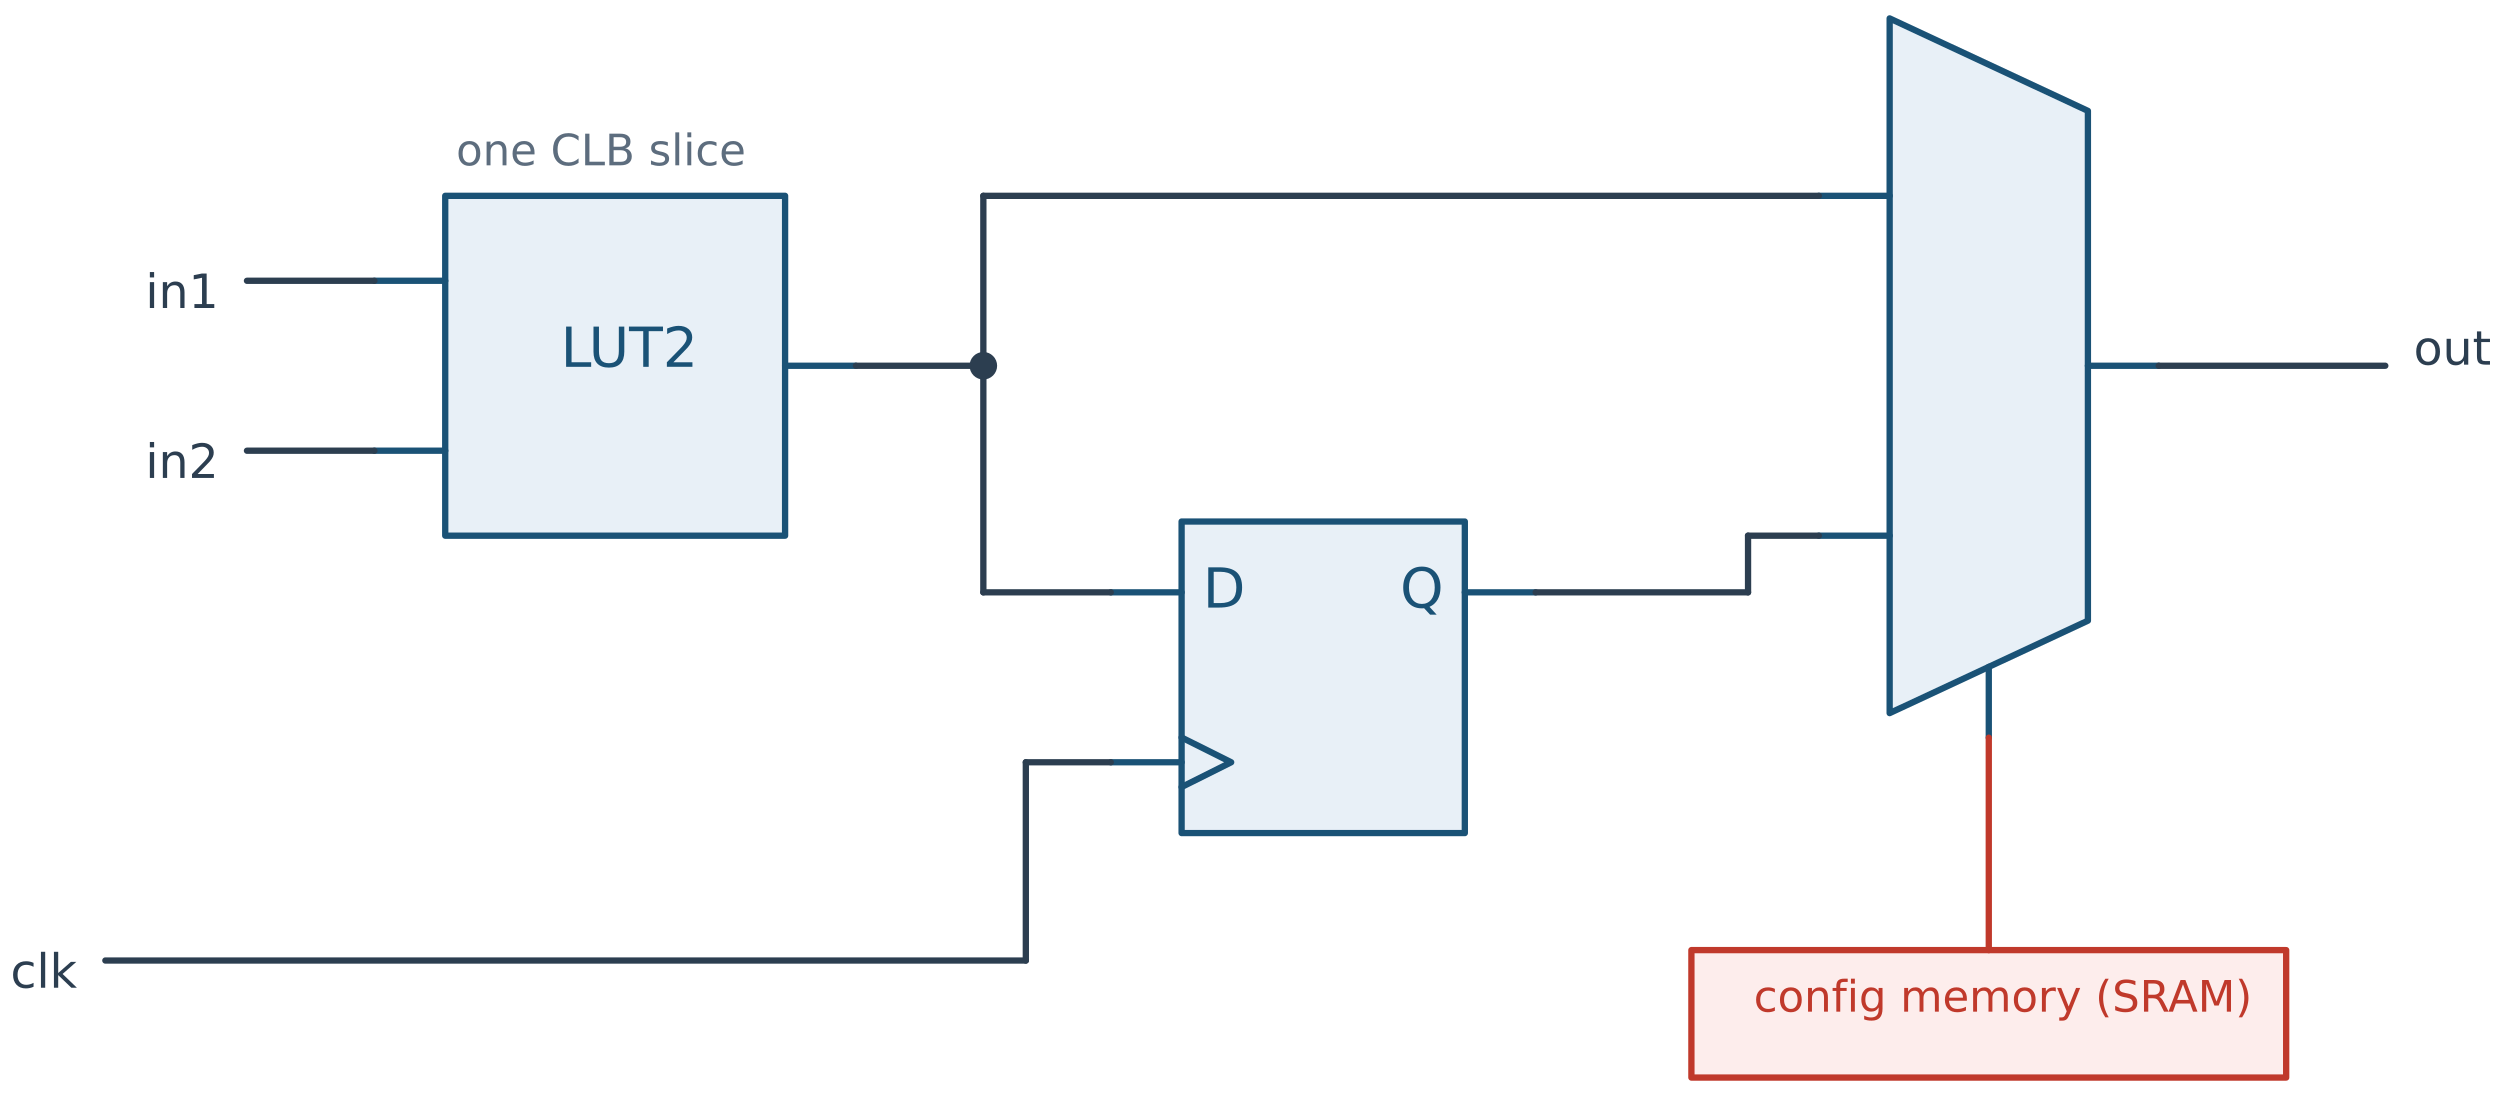
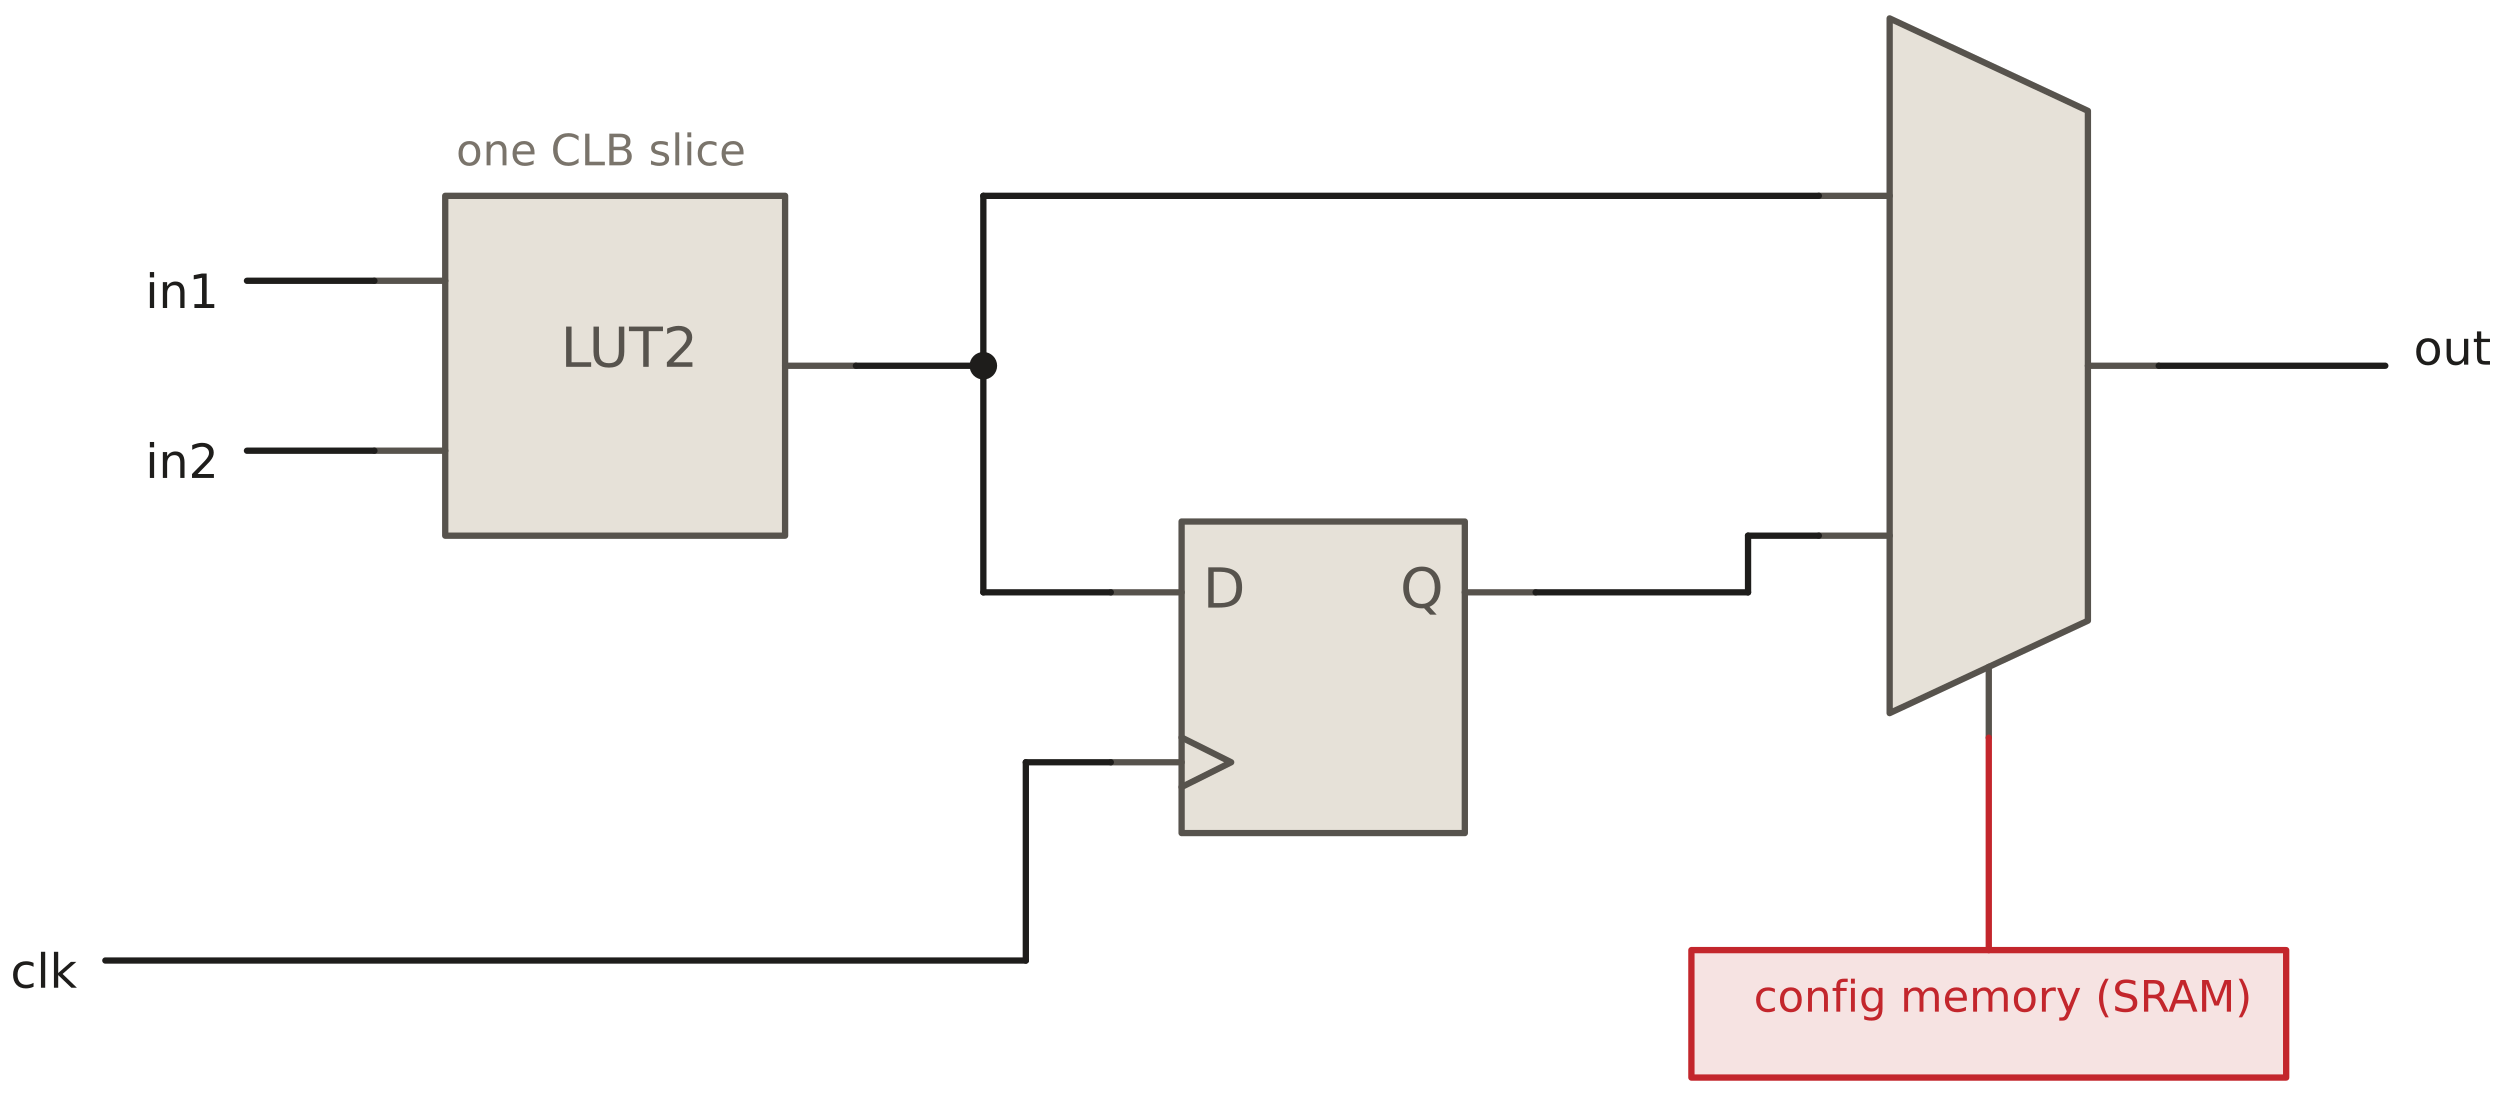
<svg xmlns="http://www.w3.org/2000/svg" xmlns:xlink="http://www.w3.org/1999/xlink" width="633.964pt" height="277.92pt" viewBox="0 0 633.964 277.92" version="1.1">
  <defs>
    <style type="text/css">*{stroke-linejoin: round; stroke-linecap: butt}</style>
  </defs>
  <g id="figure_1">
    <g id="patch_1">
      <path d="M 0 277.92  L 633.964 277.92  L 633.964 0  L 0 0  L 0 277.92  z " style="fill: none" />
    </g>
    <g id="axes_1">
      <g id="patch_2">
-         <path d="M 112.903 135.843  L 199.088 135.843  L 199.088 49.658  L 112.903 49.658  z " clip-path="url(#p05c8a05f59)" style="fill: #e8f0f7; stroke: #e8f0f7; stroke-linejoin: miter" />
+         <path d="M 112.903 135.843  L 199.088 135.843  L 199.088 49.658  L 112.903 49.658  z " clip-path="url(#pc907c437e2)" style="fill: #e6e1d8; stroke: #e6e1d8; stroke-linejoin: miter" />
      </g>
      <g id="patch_3">
-         <path d="M 299.637 211.255  L 371.458 211.255  L 371.458 132.252  L 299.637 132.252  z " clip-path="url(#p05c8a05f59)" style="fill: #e8f0f7; stroke: #e8f0f7; stroke-linejoin: miter" />
+         <path d="M 299.637 211.255  L 371.458 211.255  L 371.458 132.252  L 299.637 132.252  z " clip-path="url(#pc907c437e2)" style="fill: #e6e1d8; stroke: #e6e1d8; stroke-linejoin: miter" />
      </g>
      <g id="patch_4">
-         <path d="M 479.189 180.833  L 529.464 157.39  L 529.464 28.112  L 479.189 4.668  z " clip-path="url(#p05c8a05f59)" style="fill: #e8f0f7; stroke: #e8f0f7; stroke-linejoin: miter" />
+         <path d="M 479.189 180.833  L 529.464 157.39  L 529.464 28.112  L 479.189 4.668  z " clip-path="url(#pc907c437e2)" style="fill: #e6e1d8; stroke: #e6e1d8; stroke-linejoin: miter" />
      </g>
      <g id="patch_5">
-         <path d="M 428.915 273.252  L 579.739 273.252  L 579.739 240.932  L 428.915 240.932  z " clip-path="url(#p05c8a05f59)" style="fill: #fdedec; stroke: #fdedec; stroke-linejoin: miter" />
+         <path d="M 428.915 273.252  L 579.739 273.252  L 579.739 240.932  L 428.915 240.932  z " clip-path="url(#pc907c437e2)" style="fill: #f6e3e2; stroke: #f6e3e2; stroke-linejoin: miter" />
      </g>
      <g id="line2d_1">
-         <path d="M 19.535 92.751  " clip-path="url(#p05c8a05f59)" style="fill: none; stroke: #2c3e50; stroke-width: 1.6; stroke-linecap: round" />
+         <path d="M 19.535 92.751  " clip-path="url(#pc907c437e2)" style="fill: none; stroke: #1e1d1b; stroke-width: 1.6; stroke-linecap: round" />
      </g>
      <g id="line2d_2">
-         <path d="M 112.903 135.843  L 199.088 135.843  L 199.088 49.658  L 112.903 49.658  L 112.903 135.843  " clip-path="url(#p05c8a05f59)" style="fill: none; stroke: #1a5276; stroke-width: 1.6; stroke-linecap: round" />
+         <path d="M 112.903 135.843  L 199.088 135.843  L 199.088 49.658  L 112.903 49.658  L 112.903 135.843  " clip-path="url(#pc907c437e2)" style="fill: none; stroke: #57534d; stroke-width: 1.6; stroke-linecap: round" />
      </g>
      <g id="line2d_3">
-         <path d="M 112.903 71.204  L 94.947 71.204  " clip-path="url(#p05c8a05f59)" style="fill: none; stroke: #1a5276; stroke-width: 1.6; stroke-linecap: round" />
+         <path d="M 112.903 71.204  L 94.947 71.204  " clip-path="url(#pc907c437e2)" style="fill: none; stroke: #57534d; stroke-width: 1.6; stroke-linecap: round" />
      </g>
      <g id="line2d_4">
-         <path d="M 112.903 114.297  L 94.947 114.297  " clip-path="url(#p05c8a05f59)" style="fill: none; stroke: #1a5276; stroke-width: 1.6; stroke-linecap: round" />
+         <path d="M 112.903 114.297  L 94.947 114.297  " clip-path="url(#pc907c437e2)" style="fill: none; stroke: #57534d; stroke-width: 1.6; stroke-linecap: round" />
      </g>
      <g id="line2d_5">
-         <path d="M 199.088 92.751  L 217.043 92.751  " clip-path="url(#p05c8a05f59)" style="fill: none; stroke: #1a5276; stroke-width: 1.6; stroke-linecap: round" />
+         <path d="M 199.088 92.751  L 217.043 92.751  " clip-path="url(#pc907c437e2)" style="fill: none; stroke: #57534d; stroke-width: 1.6; stroke-linecap: round" />
      </g>
      <g id="line2d_6">
-         <path d="M 94.947 71.204  L 78.788 71.204  L 62.628 71.204  " clip-path="url(#p05c8a05f59)" style="fill: none; stroke: #2c3e50; stroke-width: 1.6; stroke-linecap: round" />
+         <path d="M 94.947 71.204  L 78.788 71.204  L 62.628 71.204  " clip-path="url(#pc907c437e2)" style="fill: none; stroke: #1e1d1b; stroke-width: 1.6; stroke-linecap: round" />
      </g>
      <g id="line2d_7">
-         <path d="M 94.947 114.297  L 78.788 114.297  L 62.628 114.297  " clip-path="url(#p05c8a05f59)" style="fill: none; stroke: #2c3e50; stroke-width: 1.6; stroke-linecap: round" />
+         <path d="M 94.947 114.297  L 78.788 114.297  L 62.628 114.297  " clip-path="url(#pc907c437e2)" style="fill: none; stroke: #1e1d1b; stroke-width: 1.6; stroke-linecap: round" />
      </g>
      <g id="line2d_8">
-         <path d="M 299.637 211.255  L 371.458 211.255  L 371.458 132.252  L 299.637 132.252  L 299.637 211.255  " clip-path="url(#p05c8a05f59)" style="fill: none; stroke: #1a5276; stroke-width: 1.6; stroke-linecap: round" />
+         <path d="M 299.637 211.255  L 371.458 211.255  L 371.458 132.252  L 299.637 132.252  L 299.637 211.255  " clip-path="url(#pc907c437e2)" style="fill: none; stroke: #57534d; stroke-width: 1.6; stroke-linecap: round" />
      </g>
      <g id="line2d_9">
-         <path d="M 299.637 150.207  L 281.682 150.207  " clip-path="url(#p05c8a05f59)" style="fill: none; stroke: #1a5276; stroke-width: 1.6; stroke-linecap: round" />
+         <path d="M 299.637 150.207  L 281.682 150.207  " clip-path="url(#pc907c437e2)" style="fill: none; stroke: #57534d; stroke-width: 1.6; stroke-linecap: round" />
      </g>
      <g id="line2d_10">
-         <path d="M 299.637 193.3  L 281.682 193.3  " clip-path="url(#p05c8a05f59)" style="fill: none; stroke: #1a5276; stroke-width: 1.6; stroke-linecap: round" />
+         <path d="M 299.637 193.3  L 281.682 193.3  " clip-path="url(#pc907c437e2)" style="fill: none; stroke: #57534d; stroke-width: 1.6; stroke-linecap: round" />
      </g>
      <g id="line2d_11">
-         <path d="M 299.637 187.016  L 312.206 193.3  L 299.637 199.584  " clip-path="url(#p05c8a05f59)" style="fill: none; stroke: #1a5276; stroke-width: 1.6; stroke-linecap: round" />
+         <path d="M 299.637 187.016  L 312.206 193.3  L 299.637 199.584  " clip-path="url(#pc907c437e2)" style="fill: none; stroke: #57534d; stroke-width: 1.6; stroke-linecap: round" />
      </g>
      <g id="line2d_12">
-         <path d="M 371.458 150.207  L 389.413 150.207  " clip-path="url(#p05c8a05f59)" style="fill: none; stroke: #1a5276; stroke-width: 1.6; stroke-linecap: round" />
+         <path d="M 371.458 150.207  L 389.413 150.207  " clip-path="url(#pc907c437e2)" style="fill: none; stroke: #57534d; stroke-width: 1.6; stroke-linecap: round" />
      </g>
      <g id="line2d_13">
-         <path d="M 217.043 92.751  L 233.203 92.751  L 249.362 92.751  " clip-path="url(#p05c8a05f59)" style="fill: none; stroke: #2c3e50; stroke-width: 1.6; stroke-linecap: round" />
+         <path d="M 217.043 92.751  L 233.203 92.751  L 249.362 92.751  " clip-path="url(#pc907c437e2)" style="fill: none; stroke: #1e1d1b; stroke-width: 1.6; stroke-linecap: round" />
      </g>
      <g id="line2d_14">
-         <path d="M 249.362 92.751  L 249.362 121.479  L 249.362 150.207  " clip-path="url(#p05c8a05f59)" style="fill: none; stroke: #2c3e50; stroke-width: 1.6; stroke-linecap: round" />
+         <path d="M 249.362 92.751  L 249.362 121.479  L 249.362 150.207  " clip-path="url(#pc907c437e2)" style="fill: none; stroke: #1e1d1b; stroke-width: 1.6; stroke-linecap: round" />
      </g>
      <g id="line2d_15">
-         <path d="M 249.362 150.207  L 265.522 150.207  L 281.682 150.207  " clip-path="url(#p05c8a05f59)" style="fill: none; stroke: #2c3e50; stroke-width: 1.6; stroke-linecap: round" />
+         <path d="M 249.362 150.207  L 265.522 150.207  L 281.682 150.207  " clip-path="url(#pc907c437e2)" style="fill: none; stroke: #1e1d1b; stroke-width: 1.6; stroke-linecap: round" />
      </g>
      <g id="line2d_16">
-         <path d="M 479.189 180.833  L 529.464 157.39  L 529.464 28.112  L 479.189 4.668  L 479.189 180.833  " clip-path="url(#p05c8a05f59)" style="fill: none; stroke: #1a5276; stroke-width: 1.6; stroke-linecap: round" />
+         <path d="M 479.189 180.833  L 529.464 157.39  L 529.464 28.112  L 479.189 4.668  L 479.189 180.833  " clip-path="url(#pc907c437e2)" style="fill: none; stroke: #57534d; stroke-width: 1.6; stroke-linecap: round" />
      </g>
      <g id="line2d_17">
-         <path d="M 479.189 49.658  L 461.234 49.658  " clip-path="url(#p05c8a05f59)" style="fill: none; stroke: #1a5276; stroke-width: 1.6; stroke-linecap: round" />
+         <path d="M 479.189 49.658  L 461.234 49.658  " clip-path="url(#pc907c437e2)" style="fill: none; stroke: #57534d; stroke-width: 1.6; stroke-linecap: round" />
      </g>
      <g id="line2d_18">
-         <path d="M 479.189 135.843  L 461.234 135.843  " clip-path="url(#p05c8a05f59)" style="fill: none; stroke: #1a5276; stroke-width: 1.6; stroke-linecap: round" />
+         <path d="M 479.189 135.843  L 461.234 135.843  " clip-path="url(#pc907c437e2)" style="fill: none; stroke: #57534d; stroke-width: 1.6; stroke-linecap: round" />
      </g>
      <g id="line2d_19">
-         <path d="M 529.464 92.751  L 547.419 92.751  " clip-path="url(#p05c8a05f59)" style="fill: none; stroke: #1a5276; stroke-width: 1.6; stroke-linecap: round" />
+         <path d="M 529.464 92.751  L 547.419 92.751  " clip-path="url(#pc907c437e2)" style="fill: none; stroke: #57534d; stroke-width: 1.6; stroke-linecap: round" />
      </g>
      <g id="line2d_20">
-         <path d="M 504.327 169.111  L 504.327 187.066  " clip-path="url(#p05c8a05f59)" style="fill: none; stroke: #1a5276; stroke-width: 1.6; stroke-linecap: round" />
+         <path d="M 504.327 169.111  L 504.327 187.066  " clip-path="url(#pc907c437e2)" style="fill: none; stroke: #57534d; stroke-width: 1.6; stroke-linecap: round" />
      </g>
      <g id="line2d_21">
-         <path d="M 249.362 92.751  L 249.362 71.204  L 249.362 49.658  " clip-path="url(#p05c8a05f59)" style="fill: none; stroke: #2c3e50; stroke-width: 1.6; stroke-linecap: round" />
+         <path d="M 249.362 92.751  L 249.362 71.204  L 249.362 49.658  " clip-path="url(#pc907c437e2)" style="fill: none; stroke: #1e1d1b; stroke-width: 1.6; stroke-linecap: round" />
      </g>
      <g id="line2d_22">
-         <path d="M 249.362 49.658  L 355.298 49.658  L 461.234 49.658  " clip-path="url(#p05c8a05f59)" style="fill: none; stroke: #2c3e50; stroke-width: 1.6; stroke-linecap: round" />
+         <path d="M 249.362 49.658  L 355.298 49.658  L 461.234 49.658  " clip-path="url(#pc907c437e2)" style="fill: none; stroke: #1e1d1b; stroke-width: 1.6; stroke-linecap: round" />
      </g>
      <g id="line2d_23">
-         <path d="M 389.413 150.207  L 416.346 150.207  L 443.279 150.207  " clip-path="url(#p05c8a05f59)" style="fill: none; stroke: #2c3e50; stroke-width: 1.6; stroke-linecap: round" />
+         <path d="M 389.413 150.207  L 416.346 150.207  L 443.279 150.207  " clip-path="url(#pc907c437e2)" style="fill: none; stroke: #1e1d1b; stroke-width: 1.6; stroke-linecap: round" />
      </g>
      <g id="line2d_24">
-         <path d="M 443.279 150.207  L 443.279 143.025  L 443.279 135.843  " clip-path="url(#p05c8a05f59)" style="fill: none; stroke: #2c3e50; stroke-width: 1.6; stroke-linecap: round" />
+         <path d="M 443.279 150.207  L 443.279 143.025  L 443.279 135.843  " clip-path="url(#pc907c437e2)" style="fill: none; stroke: #1e1d1b; stroke-width: 1.6; stroke-linecap: round" />
      </g>
      <g id="line2d_25">
-         <path d="M 443.279 135.843  L 452.257 135.843  L 461.234 135.843  " clip-path="url(#p05c8a05f59)" style="fill: none; stroke: #2c3e50; stroke-width: 1.6; stroke-linecap: round" />
+         <path d="M 443.279 135.843  L 452.257 135.843  L 461.234 135.843  " clip-path="url(#pc907c437e2)" style="fill: none; stroke: #1e1d1b; stroke-width: 1.6; stroke-linecap: round" />
      </g>
      <g id="line2d_26">
-         <path d="M 547.419 92.751  L 576.148 92.751  L 604.876 92.751  " clip-path="url(#p05c8a05f59)" style="fill: none; stroke: #2c3e50; stroke-width: 1.6; stroke-linecap: round" />
+         <path d="M 547.419 92.751  L 576.148 92.751  L 604.876 92.751  " clip-path="url(#pc907c437e2)" style="fill: none; stroke: #1e1d1b; stroke-width: 1.6; stroke-linecap: round" />
      </g>
      <g id="line2d_27">
-         <path d="M 281.682 193.3  L 270.909 193.3  L 260.135 193.3  " clip-path="url(#p05c8a05f59)" style="fill: none; stroke: #2c3e50; stroke-width: 1.6; stroke-linecap: round" />
+         <path d="M 281.682 193.3  L 270.909 193.3  L 260.135 193.3  " clip-path="url(#pc907c437e2)" style="fill: none; stroke: #1e1d1b; stroke-width: 1.6; stroke-linecap: round" />
      </g>
      <g id="line2d_28">
-         <path d="M 260.135 193.3  L 260.135 218.437  L 260.135 243.575  " clip-path="url(#p05c8a05f59)" style="fill: none; stroke: #2c3e50; stroke-width: 1.6; stroke-linecap: round" />
+         <path d="M 260.135 193.3  L 260.135 218.437  L 260.135 243.575  " clip-path="url(#pc907c437e2)" style="fill: none; stroke: #1e1d1b; stroke-width: 1.6; stroke-linecap: round" />
      </g>
      <g id="line2d_29">
-         <path d="M 260.135 243.575  L 143.426 243.575  L 26.717 243.575  " clip-path="url(#p05c8a05f59)" style="fill: none; stroke: #2c3e50; stroke-width: 1.6; stroke-linecap: round" />
+         <path d="M 260.135 243.575  L 143.426 243.575  L 26.717 243.575  " clip-path="url(#pc907c437e2)" style="fill: none; stroke: #1e1d1b; stroke-width: 1.6; stroke-linecap: round" />
      </g>
      <g id="line2d_30">
-         <path d="M 428.915 273.252  L 579.739 273.252  L 579.739 240.932  L 428.915 240.932  L 428.915 273.252  " clip-path="url(#p05c8a05f59)" style="fill: none; stroke: #c0392b; stroke-width: 1.6; stroke-linecap: round" />
+         <path d="M 428.915 273.252  L 579.739 273.252  L 579.739 240.932  L 428.915 240.932  L 428.915 273.252  " clip-path="url(#pc907c437e2)" style="fill: none; stroke: #c3262c; stroke-width: 1.6; stroke-linecap: round" />
      </g>
      <g id="line2d_31">
-         <path d="M 504.327 240.932  L 504.327 213.999  L 504.327 187.066  " clip-path="url(#p05c8a05f59)" style="fill: none; stroke: #c0392b; stroke-width: 1.6; stroke-linecap: round" />
+         <path d="M 504.327 240.932  L 504.327 213.999  L 504.327 187.066  " clip-path="url(#pc907c437e2)" style="fill: none; stroke: #c3262c; stroke-width: 1.6; stroke-linecap: round" />
      </g>
      <g id="text_1">
-         <g style="fill: #1a5276" transform="translate(142.1835 93.02276) scale(0.14 -0.14)">
+         <g style="fill: #57534d" transform="translate(142.1835 93.02276) scale(0.14 -0.14)">
          <defs>
            <path id="DejaVuSans-4c" d="M 628 4666  L 1259 4666  L 1259 531  L 3531 531  L 3531 0  L 628 0  L 628 4666  z " transform="scale(0.015625)" />
            <path id="DejaVuSans-55" d="M 556 4666  L 1191 4666  L 1191 1831  Q 1191 1081 1462 751  Q 1734 422 2344 422  Q 2950 422 3222 751  Q 3494 1081 3494 1831  L 3494 4666  L 4128 4666  L 4128 1753  Q 4128 841 3676 375  Q 3225 -91 2344 -91  Q 1459 -91 1007 375  Q 556 841 556 1753  L 556 4666  z " transform="scale(0.015625)" />
            <path id="DejaVuSans-54" d="M -19 4666  L 3928 4666  L 3928 4134  L 2272 4134  L 2272 0  L 1638 0  L 1638 4134  L -19 4134  L -19 4666  z " transform="scale(0.015625)" />
            <path id="DejaVuSans-32" d="M 1228 531  L 3431 531  L 3431 0  L 469 0  L 469 531  Q 828 903 1448 1529  Q 2069 2156 2228 2338  Q 2531 2678 2651 2914  Q 2772 3150 2772 3378  Q 2772 3750 2511 3984  Q 2250 4219 1831 4219  Q 1534 4219 1204 4116  Q 875 4013 500 3803  L 500 4441  Q 881 4594 1212 4672  Q 1544 4750 1819 4750  Q 2544 4750 2975 4387  Q 3406 4025 3406 3419  Q 3406 3131 3298 2873  Q 3191 2616 2906 2266  Q 2828 2175 2409 1742  Q 1991 1309 1228 531  z " transform="scale(0.015625)" />
          </defs>
          <use xlink:href="#DejaVuSans-4c" />
          <use xlink:href="#DejaVuSans-55" x="50.713" />
          <use xlink:href="#DejaVuSans-54" x="123.906" />
          <use xlink:href="#DejaVuSans-32" x="184.99" />
        </g>
      </g>
      <g id="text_2">
-         <g style="fill: #2c3e50" transform="translate(36.87202 78.10669) scale(0.12 -0.12)">
+         <g style="fill: #1e1d1b" transform="translate(36.87202 78.10669) scale(0.12 -0.12)">
          <defs>
            <path id="DejaVuSans-69" d="M 603 3500  L 1178 3500  L 1178 0  L 603 0  L 603 3500  z M 603 4863  L 1178 4863  L 1178 4134  L 603 4134  L 603 4863  z " transform="scale(0.015625)" />
            <path id="DejaVuSans-6e" d="M 3513 2113  L 3513 0  L 2938 0  L 2938 2094  Q 2938 2591 2744 2837  Q 2550 3084 2163 3084  Q 1697 3084 1428 2787  Q 1159 2491 1159 1978  L 1159 0  L 581 0  L 581 3500  L 1159 3500  L 1159 2956  Q 1366 3272 1645 3428  Q 1925 3584 2291 3584  Q 2894 3584 3203 3211  Q 3513 2838 3513 2113  z " transform="scale(0.015625)" />
            <path id="DejaVuSans-31" d="M 794 531  L 1825 531  L 1825 4091  L 703 3866  L 703 4441  L 1819 4666  L 2450 4666  L 2450 531  L 3481 531  L 3481 0  L 794 0  L 794 531  z " transform="scale(0.015625)" />
          </defs>
          <use xlink:href="#DejaVuSans-69" />
          <use xlink:href="#DejaVuSans-6e" x="27.783" />
          <use xlink:href="#DejaVuSans-31" x="91.162" />
        </g>
      </g>
      <g id="text_3">
-         <g style="fill: #2c3e50" transform="translate(36.87202 121.1993) scale(0.12 -0.12)">
+         <g style="fill: #1e1d1b" transform="translate(36.87202 121.1993) scale(0.12 -0.12)">
          <use xlink:href="#DejaVuSans-69" />
          <use xlink:href="#DejaVuSans-6e" x="27.783" />
          <use xlink:href="#DejaVuSans-32" x="91.162" />
        </g>
      </g>
      <g id="text_4">
-         <g style="fill: #5d6d7e" transform="translate(115.6649 41.92028) scale(0.11 -0.11)">
+         <g style="fill: #7a746b" transform="translate(115.6649 41.92028) scale(0.11 -0.11)">
          <defs>
            <path id="DejaVuSans-6f" d="M 1959 3097  Q 1497 3097 1228 2736  Q 959 2375 959 1747  Q 959 1119 1226 758  Q 1494 397 1959 397  Q 2419 397 2687 759  Q 2956 1122 2956 1747  Q 2956 2369 2687 2733  Q 2419 3097 1959 3097  z M 1959 3584  Q 2709 3584 3137 3096  Q 3566 2609 3566 1747  Q 3566 888 3137 398  Q 2709 -91 1959 -91  Q 1206 -91 779 398  Q 353 888 353 1747  Q 353 2609 779 3096  Q 1206 3584 1959 3584  z " transform="scale(0.015625)" />
            <path id="DejaVuSans-65" d="M 3597 1894  L 3597 1613  L 953 1613  Q 991 1019 1311 708  Q 1631 397 2203 397  Q 2534 397 2845 478  Q 3156 559 3463 722  L 3463 178  Q 3153 47 2828 -22  Q 2503 -91 2169 -91  Q 1331 -91 842 396  Q 353 884 353 1716  Q 353 2575 817 3079  Q 1281 3584 2069 3584  Q 2775 3584 3186 3129  Q 3597 2675 3597 1894  z M 3022 2063  Q 3016 2534 2758 2815  Q 2500 3097 2075 3097  Q 1594 3097 1305 2825  Q 1016 2553 972 2059  L 3022 2063  z " transform="scale(0.015625)" />
            <path id="DejaVuSans-20" transform="scale(0.015625)" />
            <path id="DejaVuSans-43" d="M 4122 4306  L 4122 3641  Q 3803 3938 3442 4084  Q 3081 4231 2675 4231  Q 1875 4231 1450 3742  Q 1025 3253 1025 2328  Q 1025 1406 1450 917  Q 1875 428 2675 428  Q 3081 428 3442 575  Q 3803 722 4122 1019  L 4122 359  Q 3791 134 3420 21  Q 3050 -91 2638 -91  Q 1578 -91 968 557  Q 359 1206 359 2328  Q 359 3453 968 4101  Q 1578 4750 2638 4750  Q 3056 4750 3426 4639  Q 3797 4528 4122 4306  z " transform="scale(0.015625)" />
            <path id="DejaVuSans-42" d="M 1259 2228  L 1259 519  L 2272 519  Q 2781 519 3026 730  Q 3272 941 3272 1375  Q 3272 1813 3026 2020  Q 2781 2228 2272 2228  L 1259 2228  z M 1259 4147  L 1259 2741  L 2194 2741  Q 2656 2741 2882 2914  Q 3109 3088 3109 3444  Q 3109 3797 2882 3972  Q 2656 4147 2194 4147  L 1259 4147  z M 628 4666  L 2241 4666  Q 2963 4666 3353 4366  Q 3744 4066 3744 3513  Q 3744 3084 3544 2831  Q 3344 2578 2956 2516  Q 3422 2416 3680 2098  Q 3938 1781 3938 1306  Q 3938 681 3513 340  Q 3088 0 2303 0  L 628 0  L 628 4666  z " transform="scale(0.015625)" />
            <path id="DejaVuSans-73" d="M 2834 3397  L 2834 2853  Q 2591 2978 2328 3040  Q 2066 3103 1784 3103  Q 1356 3103 1142 2972  Q 928 2841 928 2578  Q 928 2378 1081 2264  Q 1234 2150 1697 2047  L 1894 2003  Q 2506 1872 2764 1633  Q 3022 1394 3022 966  Q 3022 478 2636 193  Q 2250 -91 1575 -91  Q 1294 -91 989 -36  Q 684 19 347 128  L 347 722  Q 666 556 975 473  Q 1284 391 1588 391  Q 1994 391 2212 530  Q 2431 669 2431 922  Q 2431 1156 2273 1281  Q 2116 1406 1581 1522  L 1381 1569  Q 847 1681 609 1914  Q 372 2147 372 2553  Q 372 3047 722 3315  Q 1072 3584 1716 3584  Q 2034 3584 2315 3537  Q 2597 3491 2834 3397  z " transform="scale(0.015625)" />
            <path id="DejaVuSans-6c" d="M 603 4863  L 1178 4863  L 1178 0  L 603 0  L 603 4863  z " transform="scale(0.015625)" />
            <path id="DejaVuSans-63" d="M 3122 3366  L 3122 2828  Q 2878 2963 2633 3030  Q 2388 3097 2138 3097  Q 1578 3097 1268 2742  Q 959 2388 959 1747  Q 959 1106 1268 751  Q 1578 397 2138 397  Q 2388 397 2633 464  Q 2878 531 3122 666  L 3122 134  Q 2881 22 2623 -34  Q 2366 -91 2075 -91  Q 1284 -91 818 406  Q 353 903 353 1747  Q 353 2603 823 3093  Q 1294 3584 2113 3584  Q 2378 3584 2631 3529  Q 2884 3475 3122 3366  z " transform="scale(0.015625)" />
          </defs>
          <use xlink:href="#DejaVuSans-6f" />
          <use xlink:href="#DejaVuSans-6e" x="61.182" />
          <use xlink:href="#DejaVuSans-65" x="124.561" />
          <use xlink:href="#DejaVuSans-20" x="186.084" />
          <use xlink:href="#DejaVuSans-43" x="217.871" />
          <use xlink:href="#DejaVuSans-4c" x="287.695" />
          <use xlink:href="#DejaVuSans-42" x="343.408" />
          <use xlink:href="#DejaVuSans-20" x="412.012" />
          <use xlink:href="#DejaVuSans-73" x="443.799" />
          <use xlink:href="#DejaVuSans-6c" x="495.898" />
          <use xlink:href="#DejaVuSans-69" x="523.682" />
          <use xlink:href="#DejaVuSans-63" x="551.465" />
          <use xlink:href="#DejaVuSans-65" x="606.445" />
        </g>
      </g>
      <g id="text_5">
-         <g style="fill: #1a5276" transform="translate(305.0236 154.0706) scale(0.14 -0.14)">
+         <g style="fill: #57534d" transform="translate(305.0236 154.0706) scale(0.14 -0.14)">
          <defs>
            <path id="DejaVuSans-44" d="M 1259 4147  L 1259 519  L 2022 519  Q 2988 519 3436 956  Q 3884 1394 3884 2338  Q 3884 3275 3436 3711  Q 2988 4147 2022 4147  L 1259 4147  z M 628 4666  L 1925 4666  Q 3281 4666 3915 4102  Q 4550 3538 4550 2338  Q 4550 1131 3912 565  Q 3275 0 1925 0  L 628 0  L 628 4666  z " transform="scale(0.015625)" />
          </defs>
          <use xlink:href="#DejaVuSans-44" />
        </g>
      </g>
      <g id="text_6">
-         <g style="fill: #1a5276" transform="translate(355.0508 154.0706) scale(0.14 -0.14)">
+         <g style="fill: #57534d" transform="translate(355.0508 154.0706) scale(0.14 -0.14)">
          <defs>
            <path id="DejaVuSans-51" d="M 2522 4238  Q 1834 4238 1429 3725  Q 1025 3213 1025 2328  Q 1025 1447 1429 934  Q 1834 422 2522 422  Q 3209 422 3611 934  Q 4013 1447 4013 2328  Q 4013 3213 3611 3725  Q 3209 4238 2522 4238  z M 3406 84  L 4238 -825  L 3475 -825  L 2784 -78  Q 2681 -84 2626 -87  Q 2572 -91 2522 -91  Q 1538 -91 948 567  Q 359 1225 359 2328  Q 359 3434 948 4092  Q 1538 4750 2522 4750  Q 3503 4750 4090 4092  Q 4678 3434 4678 2328  Q 4678 1516 4351 937  Q 4025 359 3406 84  z " transform="scale(0.015625)" />
          </defs>
          <use xlink:href="#DejaVuSans-51" />
        </g>
      </g>
      <g id="text_7">
-         <g style="fill: #2c3e50" transform="translate(612.0581 92.47088) scale(0.12 -0.12)">
+         <g style="fill: #1e1d1b" transform="translate(612.0581 92.47088) scale(0.12 -0.12)">
          <defs>
            <path id="DejaVuSans-75" d="M 544 1381  L 544 3500  L 1119 3500  L 1119 1403  Q 1119 906 1312 657  Q 1506 409 1894 409  Q 2359 409 2629 706  Q 2900 1003 2900 1516  L 2900 3500  L 3475 3500  L 3475 0  L 2900 0  L 2900 538  Q 2691 219 2414 64  Q 2138 -91 1772 -91  Q 1169 -91 856 284  Q 544 659 544 1381  z M 1991 3584  L 1991 3584  z " transform="scale(0.015625)" />
            <path id="DejaVuSans-74" d="M 1172 4494  L 1172 3500  L 2356 3500  L 2356 3053  L 1172 3053  L 1172 1153  Q 1172 725 1289 603  Q 1406 481 1766 481  L 2356 481  L 2356 0  L 1766 0  Q 1100 0 847 248  Q 594 497 594 1153  L 594 3053  L 172 3053  L 172 3500  L 594 3500  L 594 4494  L 1172 4494  z " transform="scale(0.015625)" />
          </defs>
          <use xlink:href="#DejaVuSans-6f" />
          <use xlink:href="#DejaVuSans-75" x="61.182" />
          <use xlink:href="#DejaVuSans-74" x="124.561" />
        </g>
      </g>
      <g id="text_8">
-         <g style="fill: #2c3e50" transform="translate(2.654673 250.477) scale(0.12 -0.12)">
+         <g style="fill: #1e1d1b" transform="translate(2.654673 250.477) scale(0.12 -0.12)">
          <defs>
            <path id="DejaVuSans-6b" d="M 581 4863  L 1159 4863  L 1159 1991  L 2875 3500  L 3609 3500  L 1753 1863  L 3688 0  L 2938 0  L 1159 1709  L 1159 0  L 581 0  L 581 4863  z " transform="scale(0.015625)" />
          </defs>
          <use xlink:href="#DejaVuSans-63" />
          <use xlink:href="#DejaVuSans-6c" x="54.98" />
          <use xlink:href="#DejaVuSans-6b" x="82.764" />
        </g>
      </g>
      <g id="text_9">
-         <g style="fill: #c0392b" transform="translate(444.7176 256.5362) scale(0.11 -0.11)">
+         <g style="fill: #c3262c" transform="translate(444.7176 256.5362) scale(0.11 -0.11)">
          <defs>
            <path id="DejaVuSans-66" d="M 2375 4863  L 2375 4384  L 1825 4384  Q 1516 4384 1395 4259  Q 1275 4134 1275 3809  L 1275 3500  L 2222 3500  L 2222 3053  L 1275 3053  L 1275 0  L 697 0  L 697 3053  L 147 3053  L 147 3500  L 697 3500  L 697 3744  Q 697 4328 969 4595  Q 1241 4863 1831 4863  L 2375 4863  z " transform="scale(0.015625)" />
            <path id="DejaVuSans-67" d="M 2906 1791  Q 2906 2416 2648 2759  Q 2391 3103 1925 3103  Q 1463 3103 1205 2759  Q 947 2416 947 1791  Q 947 1169 1205 825  Q 1463 481 1925 481  Q 2391 481 2648 825  Q 2906 1169 2906 1791  z M 3481 434  Q 3481 -459 3084 -895  Q 2688 -1331 1869 -1331  Q 1566 -1331 1297 -1286  Q 1028 -1241 775 -1147  L 775 -588  Q 1028 -725 1275 -790  Q 1522 -856 1778 -856  Q 2344 -856 2625 -561  Q 2906 -266 2906 331  L 2906 616  Q 2728 306 2450 153  Q 2172 0 1784 0  Q 1141 0 747 490  Q 353 981 353 1791  Q 353 2603 747 3093  Q 1141 3584 1784 3584  Q 2172 3584 2450 3431  Q 2728 3278 2906 2969  L 2906 3500  L 3481 3500  L 3481 434  z " transform="scale(0.015625)" />
            <path id="DejaVuSans-6d" d="M 3328 2828  Q 3544 3216 3844 3400  Q 4144 3584 4550 3584  Q 5097 3584 5394 3201  Q 5691 2819 5691 2113  L 5691 0  L 5113 0  L 5113 2094  Q 5113 2597 4934 2840  Q 4756 3084 4391 3084  Q 3944 3084 3684 2787  Q 3425 2491 3425 1978  L 3425 0  L 2847 0  L 2847 2094  Q 2847 2600 2669 2842  Q 2491 3084 2119 3084  Q 1678 3084 1418 2786  Q 1159 2488 1159 1978  L 1159 0  L 581 0  L 581 3500  L 1159 3500  L 1159 2956  Q 1356 3278 1631 3431  Q 1906 3584 2284 3584  Q 2666 3584 2933 3390  Q 3200 3197 3328 2828  z " transform="scale(0.015625)" />
            <path id="DejaVuSans-72" d="M 2631 2963  Q 2534 3019 2420 3045  Q 2306 3072 2169 3072  Q 1681 3072 1420 2755  Q 1159 2438 1159 1844  L 1159 0  L 581 0  L 581 3500  L 1159 3500  L 1159 2956  Q 1341 3275 1631 3429  Q 1922 3584 2338 3584  Q 2397 3584 2469 3576  Q 2541 3569 2628 3553  L 2631 2963  z " transform="scale(0.015625)" />
            <path id="DejaVuSans-79" d="M 2059 -325  Q 1816 -950 1584 -1140  Q 1353 -1331 966 -1331  L 506 -1331  L 506 -850  L 844 -850  Q 1081 -850 1212 -737  Q 1344 -625 1503 -206  L 1606 56  L 191 3500  L 800 3500  L 1894 763  L 2988 3500  L 3597 3500  L 2059 -325  z " transform="scale(0.015625)" />
            <path id="DejaVuSans-28" d="M 1984 4856  Q 1566 4138 1362 3434  Q 1159 2731 1159 2009  Q 1159 1288 1364 580  Q 1569 -128 1984 -844  L 1484 -844  Q 1016 -109 783 600  Q 550 1309 550 2009  Q 550 2706 781 3412  Q 1013 4119 1484 4856  L 1984 4856  z " transform="scale(0.015625)" />
            <path id="DejaVuSans-53" d="M 3425 4513  L 3425 3897  Q 3066 4069 2747 4153  Q 2428 4238 2131 4238  Q 1616 4238 1336 4038  Q 1056 3838 1056 3469  Q 1056 3159 1242 3001  Q 1428 2844 1947 2747  L 2328 2669  Q 3034 2534 3370 2195  Q 3706 1856 3706 1288  Q 3706 609 3251 259  Q 2797 -91 1919 -91  Q 1588 -91 1214 -16  Q 841 59 441 206  L 441 856  Q 825 641 1194 531  Q 1563 422 1919 422  Q 2459 422 2753 634  Q 3047 847 3047 1241  Q 3047 1584 2836 1778  Q 2625 1972 2144 2069  L 1759 2144  Q 1053 2284 737 2584  Q 422 2884 422 3419  Q 422 4038 858 4394  Q 1294 4750 2059 4750  Q 2388 4750 2728 4690  Q 3069 4631 3425 4513  z " transform="scale(0.015625)" />
            <path id="DejaVuSans-52" d="M 2841 2188  Q 3044 2119 3236 1894  Q 3428 1669 3622 1275  L 4263 0  L 3584 0  L 2988 1197  Q 2756 1666 2539 1819  Q 2322 1972 1947 1972  L 1259 1972  L 1259 0  L 628 0  L 628 4666  L 2053 4666  Q 2853 4666 3247 4331  Q 3641 3997 3641 3322  Q 3641 2881 3436 2590  Q 3231 2300 2841 2188  z M 1259 4147  L 1259 2491  L 2053 2491  Q 2509 2491 2742 2702  Q 2975 2913 2975 3322  Q 2975 3731 2742 3939  Q 2509 4147 2053 4147  L 1259 4147  z " transform="scale(0.015625)" />
            <path id="DejaVuSans-41" d="M 2188 4044  L 1331 1722  L 3047 1722  L 2188 4044  z M 1831 4666  L 2547 4666  L 4325 0  L 3669 0  L 3244 1197  L 1141 1197  L 716 0  L 50 0  L 1831 4666  z " transform="scale(0.015625)" />
            <path id="DejaVuSans-4d" d="M 628 4666  L 1569 4666  L 2759 1491  L 3956 4666  L 4897 4666  L 4897 0  L 4281 0  L 4281 4097  L 3078 897  L 2444 897  L 1241 4097  L 1241 0  L 628 0  L 628 4666  z " transform="scale(0.015625)" />
            <path id="DejaVuSans-29" d="M 513 4856  L 1013 4856  Q 1481 4119 1714 3412  Q 1947 2706 1947 2009  Q 1947 1309 1714 600  Q 1481 -109 1013 -844  L 513 -844  Q 928 -128 1133 580  Q 1338 1288 1338 2009  Q 1338 2731 1133 3434  Q 928 4138 513 4856  z " transform="scale(0.015625)" />
          </defs>
          <use xlink:href="#DejaVuSans-63" />
          <use xlink:href="#DejaVuSans-6f" x="54.98" />
          <use xlink:href="#DejaVuSans-6e" x="116.162" />
          <use xlink:href="#DejaVuSans-66" x="179.541" />
          <use xlink:href="#DejaVuSans-69" x="214.746" />
          <use xlink:href="#DejaVuSans-67" x="242.529" />
          <use xlink:href="#DejaVuSans-20" x="306.006" />
          <use xlink:href="#DejaVuSans-6d" x="337.793" />
          <use xlink:href="#DejaVuSans-65" x="435.205" />
          <use xlink:href="#DejaVuSans-6d" x="496.729" />
          <use xlink:href="#DejaVuSans-6f" x="594.141" />
          <use xlink:href="#DejaVuSans-72" x="655.322" />
          <use xlink:href="#DejaVuSans-79" x="696.436" />
          <use xlink:href="#DejaVuSans-20" x="755.615" />
          <use xlink:href="#DejaVuSans-28" x="787.402" />
          <use xlink:href="#DejaVuSans-53" x="826.416" />
          <use xlink:href="#DejaVuSans-52" x="889.893" />
          <use xlink:href="#DejaVuSans-41" x="955.375" />
          <use xlink:href="#DejaVuSans-4d" x="1023.783" />
          <use xlink:href="#DejaVuSans-29" x="1110.062" />
        </g>
      </g>
      <g id="patch_6">
-         <path d="M 249.362 95.444  C 250.077 95.444 250.762 95.16 251.267 94.655  C 251.772 94.15 252.056 93.465 252.056 92.751  C 252.056 92.036 251.772 91.351 251.267 90.846  C 250.762 90.341 250.077 90.057 249.362 90.057  C 248.648 90.057 247.963 90.341 247.458 90.846  C 246.953 91.351 246.669 92.036 246.669 92.751  C 246.669 93.465 246.953 94.15 247.458 94.655  C 247.963 95.16 248.648 95.444 249.362 95.444  z " clip-path="url(#p05c8a05f59)" style="fill: #2c3e50; stroke: #2c3e50; stroke-width: 1.6; stroke-linejoin: miter" />
+         <path d="M 249.362 95.444  C 250.077 95.444 250.762 95.16 251.267 94.655  C 251.772 94.15 252.056 93.465 252.056 92.751  C 252.056 92.036 251.772 91.351 251.267 90.846  C 250.762 90.341 250.077 90.057 249.362 90.057  C 248.648 90.057 247.963 90.341 247.458 90.846  C 246.953 91.351 246.669 92.036 246.669 92.751  C 246.669 93.465 246.953 94.15 247.458 94.655  C 247.963 95.16 248.648 95.444 249.362 95.444  z " clip-path="url(#pc907c437e2)" style="fill: #1e1d1b; stroke: #1e1d1b; stroke-width: 1.6; stroke-linejoin: miter" />
      </g>
    </g>
  </g>
  <defs>
-     <clipPath id="p05c8a05f59">
+     <clipPath id="pc907c437e2">
      <rect x="0" y="0" width="633.964" height="277.92" />
    </clipPath>
  </defs>
</svg>
